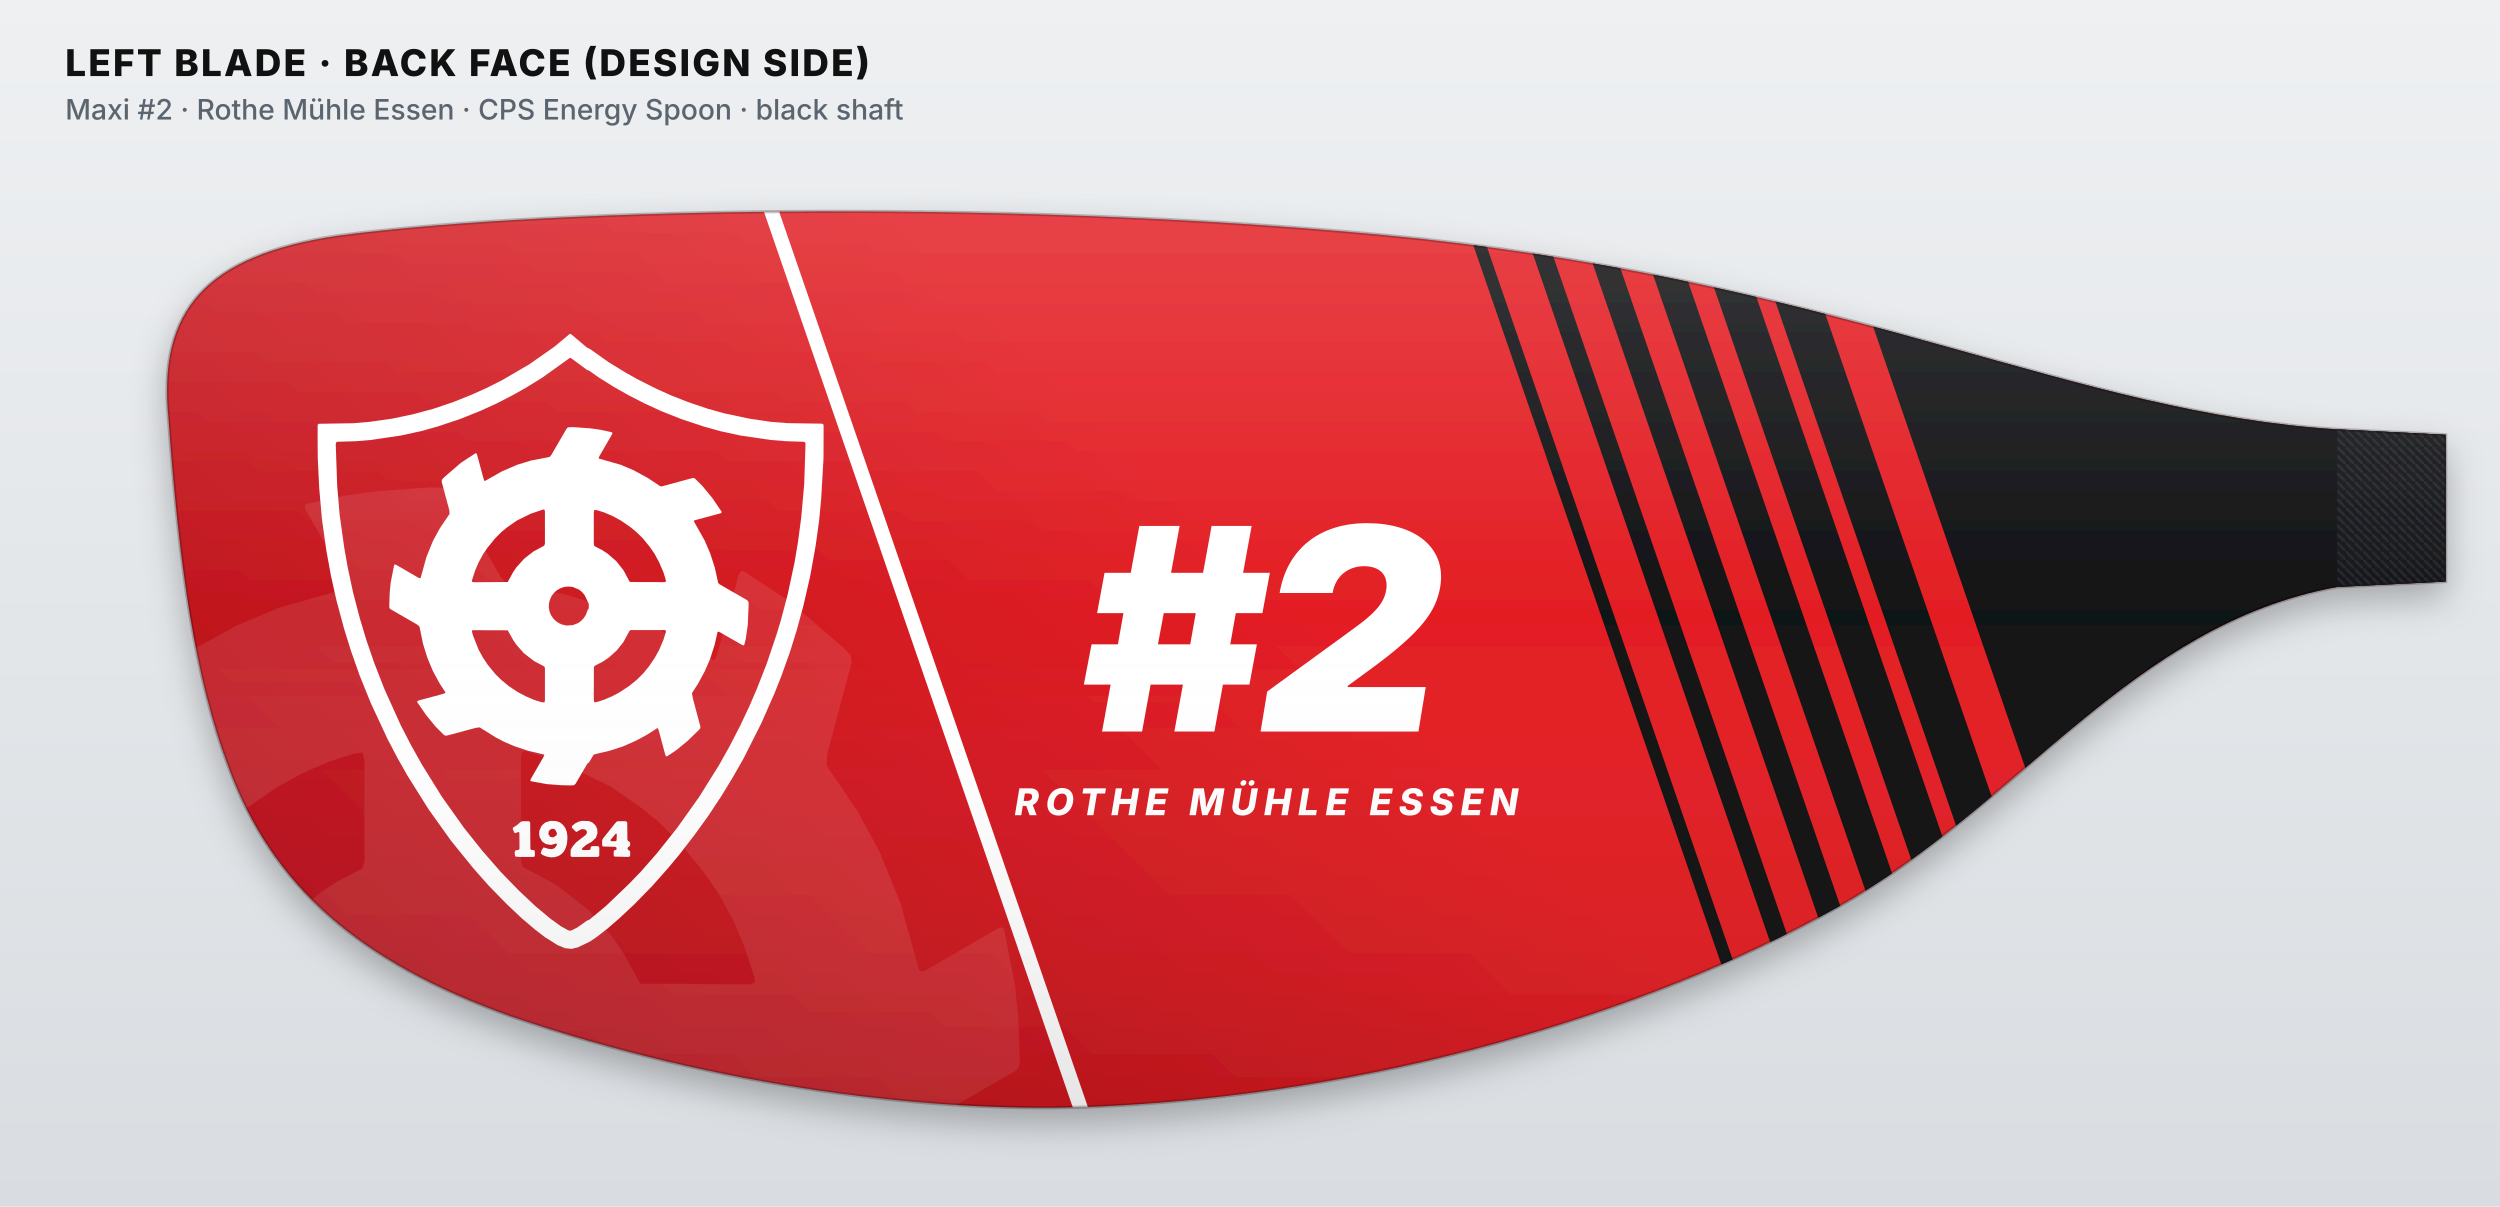
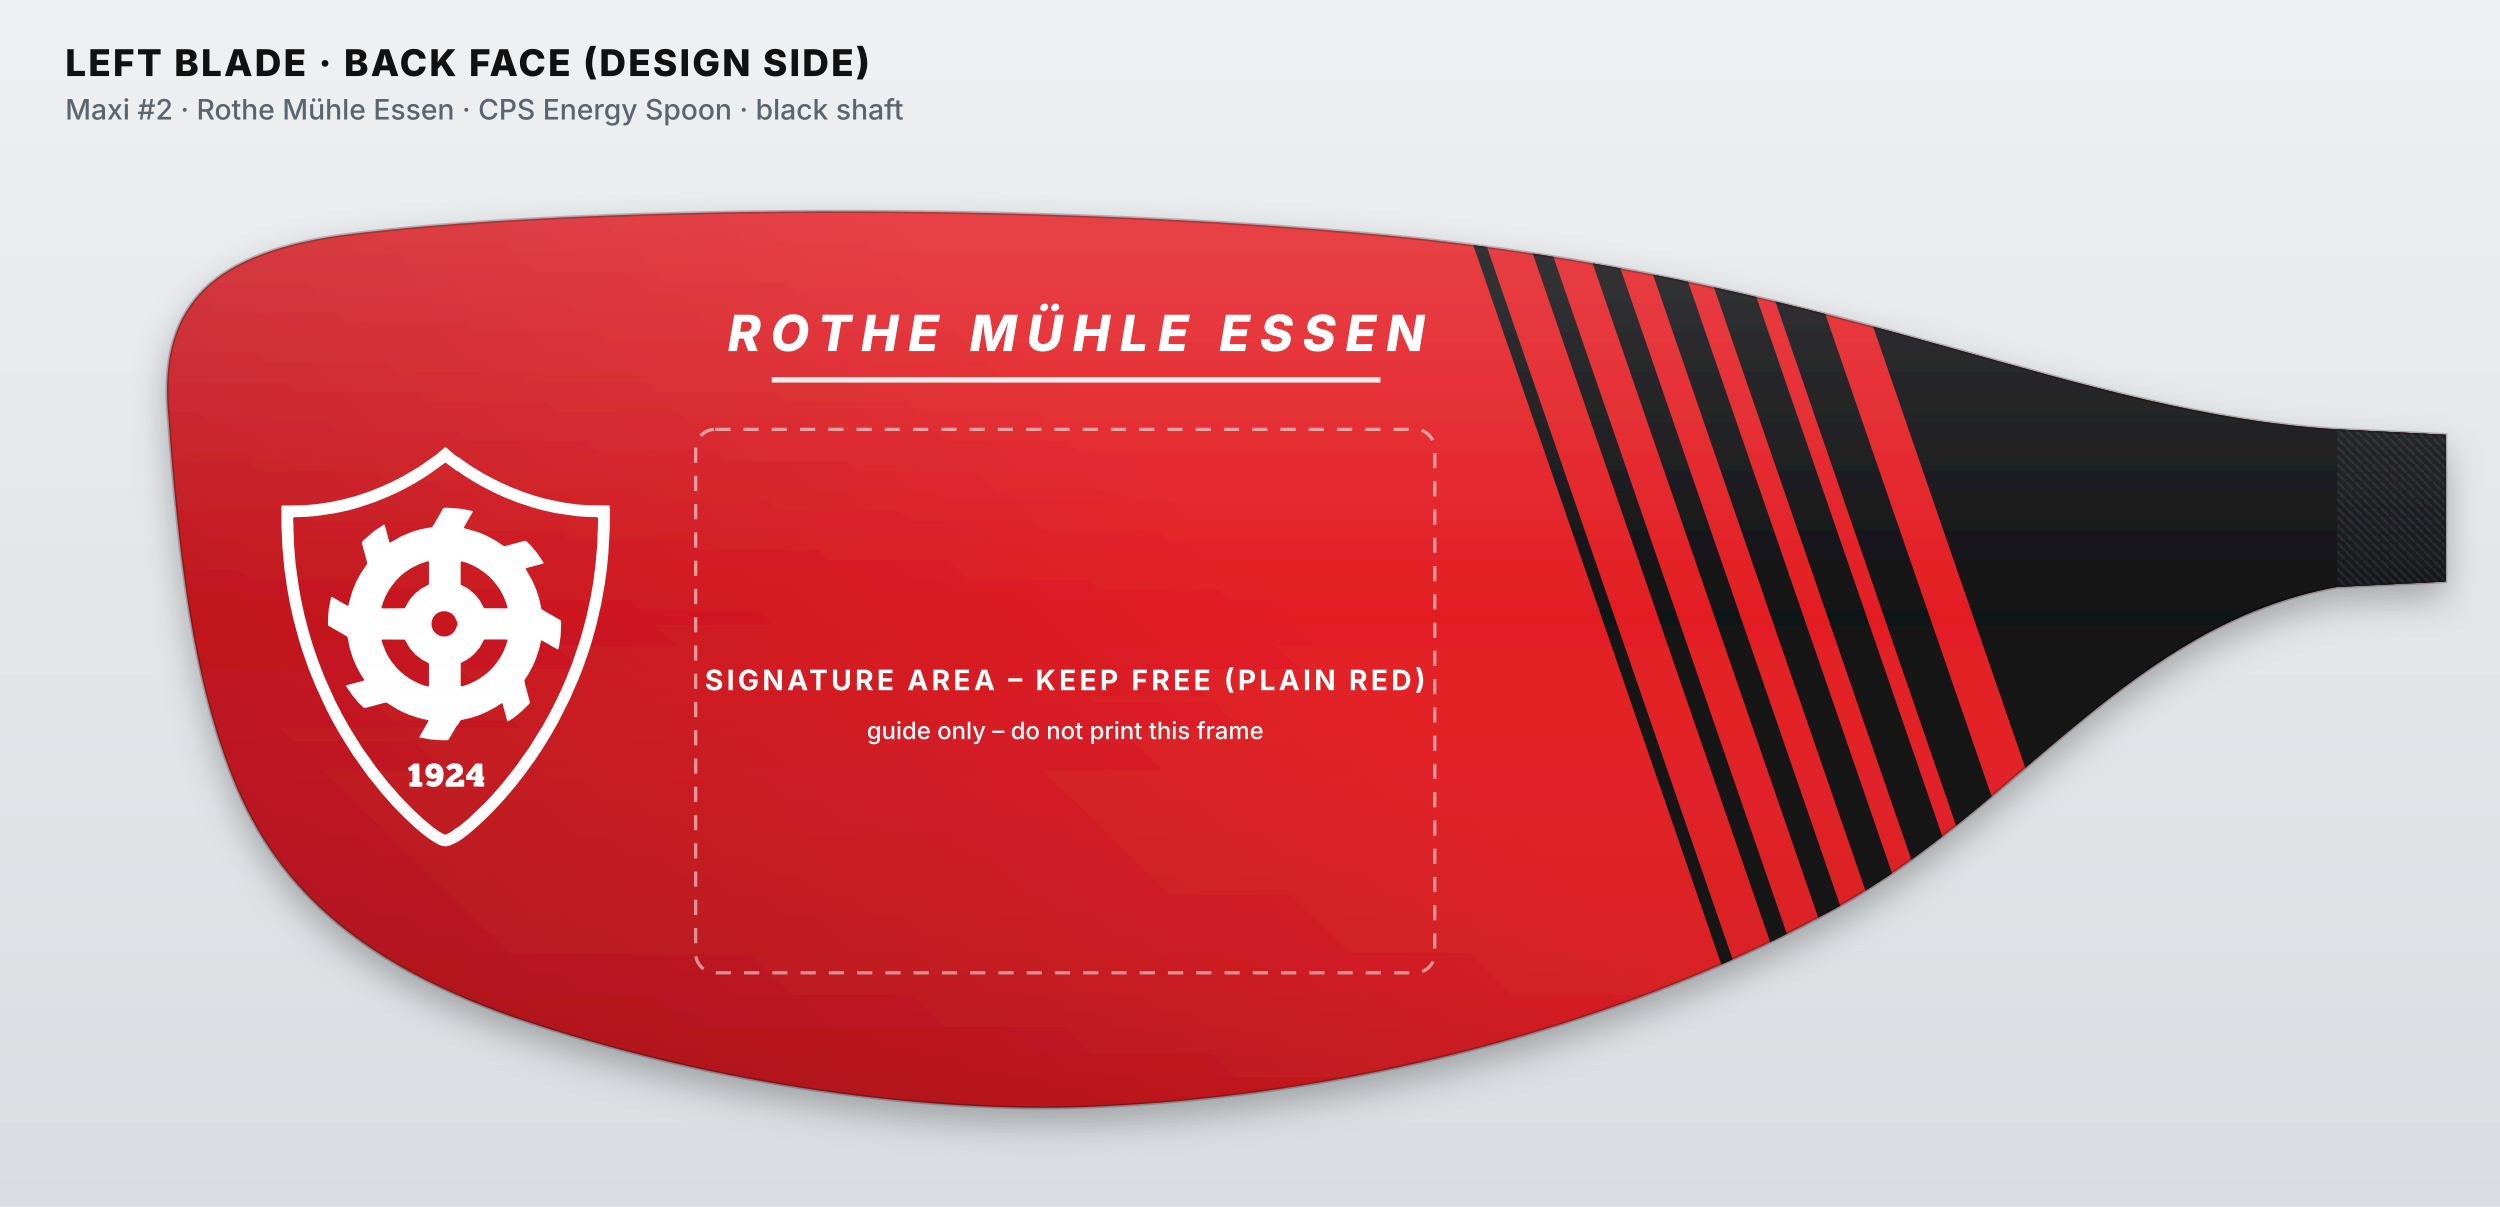
<svg xmlns="http://www.w3.org/2000/svg" width="2300" height="1110" viewBox="0 0 2300 1110">
  <defs>
    <linearGradient id="redG" x1="0" y1="0" x2="1" y2="0.35">
      <stop offset="0" stop-color="#E31E24" />
      <stop offset="0.55" stop-color="#E31E24" />
      <stop offset="1" stop-color="#B5121B" />
    </linearGradient>
    <linearGradient id="gloss" x1="0" y1="0" x2="0" y2="1">
      <stop offset="0" stop-color="#fff" stop-opacity="0.16" />
      <stop offset="0.45" stop-color="#fff" stop-opacity="0" />
      <stop offset="1" stop-color="#000" stop-opacity="0.10" />
    </linearGradient>
    <linearGradient id="bgG" x1="0" y1="0" x2="0" y2="1">
      <stop offset="0" stop-color="#EEF0F2" />
      <stop offset="1" stop-color="#D9DDE1" />
    </linearGradient>
    <linearGradient id="tube" x1="0" y1="0" x2="0" y2="1">
      <stop offset="0" stop-color="#fff" stop-opacity="0.35" />
      <stop offset="0.35" stop-color="#fff" stop-opacity="0" />
      <stop offset="1" stop-color="#000" stop-opacity="0.28" />
    </linearGradient>
    <pattern id="carbon" width="8" height="8" patternUnits="userSpaceOnUse">
      <rect width="8" height="8" fill="#141518" />
      <path d="M0 8L8 0" stroke="#24262b" stroke-width="2.4" />
    </pattern>
    <filter id="sh" x="-10%" y="-20%" width="120%" height="150%">
      <feDropShadow dx="0" dy="14" stdDeviation="16" flood-color="#000" flood-opacity="0.28" />
    </filter>
    <clipPath id="bladeClip">
      <path d="M-140 205 L-40 200 C200 185 400 70 800 25 C1150 -12 1600 -5 1800 22 C1920 40 1965 90 1955 190 C1945 330 1930 430 1900 510 C1860 620 1780 690 1640 740 C1450 805 1250 830 1100 823 C850 812 600 740 420 640 C250 545 150 380 -40 345 L-140 340 Z" />
    </clipPath>
  </defs>
  <rect width="2300" height="1110" fill="url(#bgG)" />
  <text x="60" y="70" font-family="Inter, 'Inter Display', Arial, sans-serif" font-weight="800" font-style="normal" font-size="34" fill="#111" text-anchor="start" letter-spacing="2">LEFT BLADE · BACK FACE (DESIGN SIDE)</text>
  <text x="60" y="110" font-family="Inter, 'Inter Display', Arial, sans-serif" font-weight="500" font-style="normal" font-size="26" fill="#5b6570" text-anchor="start" letter-spacing="0">Maxi #2 · Rothe Mühle Essen · CPS Energy Spoon · black shaft</text>
  <g transform="translate(0 110)">
    <g transform="translate(155 85)">
      <g filter="url(#sh)">
        <g transform="translate(1955 0) scale(-1 1) ">
          <g clip-path="url(#bladeClip)">
            <rect x="-300" y="-20" width="2600" height="900" fill="url(#redG)" />
-             <path d="M227.1 86.3L232.0 86.1L247.3 87.2L256.0 88.4L266.7 90.7L267.3 91.3L267.1 92.3L255.7 112.0L254.9 113.7L255.0 114.4L274.7 120.0L286.5 125.0L299.3 132.0L310.3 139.3L311.7 139.5L339.3 132.0L341.0 132.0L342.0 132.8L348.2 139.0L357.3 150.0L365.6 162.3L365.4 163.3L364.7 163.7L341.3 170.0L340.5 170.7L350.4 188.3L355.3 199.7L359.4 212.3L362.5 226.3L363.7 227.6L388.7 242.0L389.7 243.3L390.0 245.3L389.2 264.0L387.4 276.7L386.0 282.3L385.3 282.7L384.3 282.4L363.3 270.4L362.0 270.5L359.3 282.3L355.2 295.0L350.3 306.3L344.3 317.3L338.9 325.7L339.8 330.7L346.5 355.7L346.4 357.3L345.3 358.7L335.0 368.7L325.0 376.9L316.3 382.7L315.4 382.3L314.9 381.3L309.1 359.7L308.3 357.5L307.7 357.2L298.0 363.4L288.3 368.6L277.0 373.6L264.7 377.6L251.3 380.7L250.0 381.7L246.3 388.0L244.7 389.2L234.1 407.3L232.7 408.6L230.0 408.8L221.0 408.6L208.0 407.6L193.8 405.0L193.4 404.3L193.6 403.3L205.3 383.0L205.9 381.7L205.7 381.0L191.7 377.7L179.3 373.6L169.7 369.5L162.3 365.6L147.7 356.5L144.0 357.0L118.7 363.8L116.7 364.0L115.2 363.0L107.9 355.7L99.7 345.7L91.4 333.7L91.7 332.9L92.7 332.3L114.3 326.5L116.5 325.7L116.9 325.0L111.7 317.0L105.7 306.0L100.7 294.1L96.7 281.3L93.5 265.7L91.7 264.1L67.3 250.0L66.5 249.0L66.3 247.7L66.7 235.0L67.6 226.0L70.7 210.3L71.3 209.8L72.3 210.0L92.3 221.6L93.7 222.2L94.5 222.0L99.8 203.0L105.6 188.7L111.8 177.3L120.6 164.3L120.4 161.0L113.5 135.3L113.8 133.3L116.0 131.0L131.0 118.1L144.0 109.6L144.7 109.7L145.3 110.6L150.8 131.0L151.7 134.0L152.3 134.7L167.7 126.0L181.3 120.1L194.3 116.1L210.7 113.0L212.3 111.1L225.7 88.0ZM205.0 160.3L193.7 164.1L181.3 170.2L172.5 176.3L167.6 180.3L161.7 186.2L154.7 194.8L150.7 200.7L146.7 208.1L143.7 215.1L140.7 224.3L140.8 225.3L142.0 225.8L173.0 225.6L177.7 217.0L180.7 212.5L187.7 204.7L196.3 198.0L206.0 192.8L206.5 190.7L206.5 162.0L206.0 160.3ZM251.0 160.6L250.5 163.0L250.5 191.3L251.0 193.2L258.3 197.0L263.0 200.1L271.0 207.1L277.3 215.1L282.6 225.0L283.3 225.6L315.0 225.7L315.5 224.3L313.3 217.0L309.3 207.7L305.3 200.3L301.2 194.3L294.7 186.3L289.0 180.7L283.7 176.3L275.0 170.3L267.7 166.3L260.0 163.0L253.7 161.0ZM224.0 230.0L220.7 231.1L217.3 233.0L214.7 235.3L212.6 238.0L210.8 242.0L210.1 245.3L210.0 248.3L210.6 252.0L211.9 255.3L213.9 258.3L216.2 260.7L219.0 262.6L221.7 263.8L225.7 264.8L231.7 264.4L236.3 262.6L239.0 260.7L241.3 258.3L243.3 255.3L244.9 251.0L246.0 249.3L246.0 245.3L242.2 237.3L239.6 234.3L237.0 232.3L231.3 230.0L228.0 229.7ZM141.3 269.0L140.7 270.0L141.7 273.7L146.7 286.4L150.7 293.7L154.9 300.0L162.0 308.7L167.0 313.6L174.0 319.4L181.7 324.5L189.0 328.4L196.3 331.6L203.3 333.8L206.0 334.1L206.5 332.3L206.5 303.3L206.0 301.7L196.7 296.8L187.5 289.7L180.7 282.0L177.7 277.5L173.0 269.1ZM283.7 268.9L282.6 269.7L277.2 279.7L271.0 287.4L264.0 293.7L258.3 297.5L251.3 301.1L250.6 302.3L250.5 332.0L251.0 333.9L253.3 333.7L260.0 331.5L267.0 328.5L273.3 325.2L282.3 319.3L289.2 313.7L295.2 307.7L300.4 301.3L305.3 294.1L309.3 286.9L313.1 278.0L315.4 270.7L315.4 269.3L314.0 268.9Z" fill="#FFFFFF" fill-rule="evenodd" opacity="0.09" transform="translate(954.9091 -28.36364) scale(3.272727)" />
            <path d="M-300 -20 L430 -20 L130 850 L-300 850 Z" fill="#111214" />
            <path d="M470 -20 L512 -20 L212 850 L170 850 Z" fill="#111214" />
            <path d="M528 -20 L564 -20 L264 850 L228 850 Z" fill="#111214" />
            <path d="M586 -20 L616 -20 L316 850 L286 850 Z" fill="#111214" />
            <path d="M644 -20 L668 -20 L368 850 L344 850 Z" fill="#111214" />
            <path d="M702 -20 L720 -20 L420 850 L402 850 Z" fill="#111214" />
            <path d="M760 -20 L772 -20 L472 850 L460 850 Z" fill="#111214" />
-             <path d="M1400 -20 L1414 -20 L1114 850 L1100 850 Z" fill="#FFFFFF" />
            <rect x="-140" y="190" width="100" height="165" fill="url(#carbon)" />
          </g>
        </g>
        <g transform="">
          <g transform="">
-             <path d="M229.0 2.0L230.3 2.6L244.3 14.4L247.3 15.9L264.0 27.7L280.0 37.5L291.0 43.6L307.0 51.6L320.3 57.6L335.3 63.5L353.0 69.5L367.7 73.6L390.7 78.5L410.3 81.4L425.0 82.5L456.3 83.0L457.3 83.7L457.5 85.3L457.4 114.0L455.3 150.7L453.4 170.7L450.3 193.0L445.3 220.8L439.3 246.9L433.3 268.9L427.3 288.3L419.3 310.7L413.2 326.0L401.3 353.0L385.3 384.7L375.3 402.2L365.2 418.7L353.3 436.7L341.3 453.3L327.4 471.3L317.3 483.4L303.2 499.3L287.0 515.9L273.3 528.7L263.0 537.6L253.0 545.4L246.7 549.6L236.0 554.7L230.4 556.0L224.7 555.4L218.0 552.7L206.7 545.6L197.7 538.7L185.9 528.7L172.1 515.7L155.8 499.0L142.0 483.4L122.0 458.7L101.7 430.3L82.7 400.0L73.8 384.3L64.7 366.9L49.7 334.7L39.7 310.0L31.7 287.3L25.7 268.0L18.7 242.0L13.8 220.0L9.7 197.7L5.7 169.3L3.2 141.0L1.9 113.7L1.8 99.7L1.8 85.0L2.0 83.7L2.7 83.1L34.0 82.6L49.0 81.3L69.3 78.4L87.7 74.5L106.0 69.6L124.0 63.5L139.3 57.4L154.3 50.7L168.3 43.6L192.3 29.6L215.0 13.7ZM229.0 23.7L204.3 41.4L189.3 50.7L177.3 57.4L163.2 64.7L148.3 71.5L130.3 78.7L109.7 85.6L95.0 89.7L76.6 93.7L49.3 97.7L36.0 98.8L19.3 99.3L18.4 100.0L18.1 101.7L19.4 139.0L21.6 165.0L25.8 195.0L28.8 212.0L33.7 235.0L39.8 258.3L45.8 278.3L52.7 298.3L61.8 321.7L76.7 354.7L85.8 372.3L95.7 390.0L113.7 419.0L133.7 447.1L149.8 467.3L166.7 486.7L182.8 503.3L198.0 517.6L211.3 528.7L220.7 535.5L227.7 539.4L230.0 539.6L235.7 536.7L244.3 530.6L246.7 529.6L261.3 517.5L282.3 497.4L293.0 486.3L307.3 470.0L325.4 447.3L345.3 419.3L363.3 390.5L373.1 373.0L382.3 355.1L390.3 338.2L397.3 322.0L406.3 299.0L415.3 272.3L419.2 259.3L425.3 236.1L431.3 208.0L434.4 189.7L437.3 167.7L440.0 137.7L441.2 101.3L441.0 100.0L439.7 99.3L424.0 98.8L410.0 97.7L382.7 93.7L364.3 89.7L349.7 85.6L328.9 78.7L311.3 71.7L296.1 64.7L282.0 57.5L268.3 49.7L255.0 41.4L246.7 35.5L244.3 34.5L230.1 24.0ZM227.1 86.3L232.0 86.1L247.3 87.2L256.0 88.4L266.7 90.7L267.3 91.3L267.1 92.3L255.7 112.0L254.9 113.7L255.0 114.4L274.7 120.0L286.5 125.0L299.3 132.0L310.3 139.3L311.7 139.5L339.3 132.0L341.0 132.0L342.0 132.8L348.2 139.0L357.3 150.0L365.6 162.3L365.4 163.3L364.7 163.7L341.3 170.0L340.5 170.7L350.4 188.3L355.3 199.7L359.4 212.3L362.5 226.3L363.7 227.6L388.7 242.0L389.7 243.3L390.0 245.3L389.2 264.0L387.4 276.7L386.0 282.3L385.3 282.7L384.3 282.4L363.3 270.4L362.0 270.5L359.3 282.3L355.2 295.0L350.3 306.3L344.3 317.3L338.9 325.7L339.8 330.7L346.5 355.7L346.4 357.3L345.3 358.7L335.0 368.7L325.0 376.9L316.3 382.7L315.4 382.3L314.9 381.3L309.1 359.7L308.3 357.5L307.7 357.2L298.0 363.4L288.3 368.6L277.0 373.6L264.7 377.6L251.3 380.7L250.0 381.7L246.3 388.0L244.7 389.2L234.1 407.3L232.7 408.6L230.0 408.8L221.0 408.6L208.0 407.6L193.8 405.0L193.4 404.3L193.6 403.3L205.3 383.0L205.9 381.7L205.7 381.0L191.7 377.7L179.3 373.6L169.7 369.5L162.3 365.6L147.7 356.5L144.0 357.0L118.7 363.8L116.7 364.0L115.2 363.0L107.9 355.7L99.7 345.7L91.4 333.7L91.7 332.9L92.7 332.3L114.3 326.5L116.5 325.7L116.9 325.0L111.7 317.0L105.7 306.0L100.7 294.1L96.7 281.3L93.5 265.7L91.7 264.1L67.3 250.0L66.5 249.0L66.3 247.7L66.7 235.0L67.6 226.0L70.7 210.3L71.3 209.8L72.3 210.0L92.3 221.6L93.7 222.2L94.5 222.0L99.8 203.0L105.6 188.7L111.8 177.3L120.6 164.3L120.4 161.0L113.5 135.3L113.8 133.3L116.0 131.0L131.0 118.1L144.0 109.6L144.7 109.7L145.3 110.6L150.8 131.0L151.7 134.0L152.3 134.7L167.7 126.0L181.3 120.1L194.3 116.1L210.7 113.0L212.3 111.1L225.7 88.0ZM205.0 160.3L193.7 164.1L181.3 170.2L172.5 176.3L167.6 180.3L161.7 186.2L154.7 194.8L150.7 200.7L146.7 208.1L143.7 215.1L140.7 224.3L140.8 225.3L142.0 225.8L173.0 225.6L177.7 217.0L180.7 212.5L187.7 204.7L196.3 198.0L206.0 192.8L206.5 190.7L206.5 162.0L206.0 160.3ZM251.0 160.6L250.5 163.0L250.5 191.3L251.0 193.2L258.3 197.0L263.0 200.1L271.0 207.1L277.3 215.1L282.6 225.0L283.3 225.6L315.0 225.7L315.5 224.3L313.3 217.0L309.3 207.7L305.3 200.3L301.2 194.3L294.7 186.3L289.0 180.7L283.7 176.3L275.0 170.3L267.7 166.3L260.0 163.0L253.7 161.0ZM224.0 230.0L220.7 231.1L217.3 233.0L214.7 235.3L212.6 238.0L210.8 242.0L210.1 245.3L210.0 248.3L210.6 252.0L211.9 255.3L213.9 258.3L216.2 260.7L219.0 262.6L221.7 263.8L225.7 264.8L231.7 264.4L236.3 262.6L239.0 260.7L241.3 258.3L243.3 255.3L244.9 251.0L246.0 249.3L246.0 245.3L242.2 237.3L239.6 234.3L237.0 232.3L231.3 230.0L228.0 229.7ZM141.3 269.0L140.7 270.0L141.7 273.7L146.7 286.4L150.7 293.7L154.9 300.0L162.0 308.7L167.0 313.6L174.0 319.4L181.7 324.5L189.0 328.4L196.3 331.6L203.3 333.8L206.0 334.1L206.5 332.3L206.5 303.3L206.0 301.7L196.7 296.8L187.5 289.7L180.7 282.0L177.7 277.5L173.0 269.1ZM283.7 268.9L282.6 269.7L277.2 279.7L271.0 287.4L264.0 293.7L258.3 297.5L251.3 301.1L250.6 302.3L250.5 332.0L251.0 333.9L253.3 333.7L260.0 331.5L267.0 328.5L273.3 325.2L282.3 319.3L289.2 313.7L295.2 307.7L300.4 301.3L305.3 294.1L309.3 286.9L313.1 278.0L315.4 270.7L315.4 269.3L314.0 268.9ZM211.6 440.7L216.7 440.9L220.0 442.1L222.8 444.3L225.0 447.4L226.3 451.0L226.8 455.3L226.4 461.0L225.4 464.7L223.8 468.0L221.7 470.4L218.7 472.4L215.3 473.4L211.7 473.6L207.7 472.8L204.3 471.4L202.7 470.0L203.6 467.0L205.3 464.6L209.7 465.9L212.7 466.2L215.2 465.3L217.1 462.7L217.3 461.7L216.7 461.1L212.0 462.4L207.3 461.6L204.0 459.3L201.7 455.3L201.3 452.3L201.5 449.7L203.2 445.7L204.7 443.9L207.0 442.1ZM240.0 440.7L246.0 440.9L249.0 442.0L252.0 444.7L253.6 448.0L253.8 452.0L252.4 456.0L248.7 459.5L243.7 462.3L240.2 465.3L239.7 466.3L240.7 467.0L246.7 466.9L247.5 466.3L247.8 464.3L248.7 463.5L254.7 463.5L255.5 465.0L255.4 472.3L254.3 473.2L246.0 473.2L231.0 473.2L230.0 472.8L229.6 472.0L229.7 466.7L231.7 463.4L234.7 460.0L243.0 453.6L244.3 451.7L244.1 449.7L242.3 448.3L239.3 448.2L234.7 450.8L230.6 446.7L231.0 445.2L234.0 442.8L237.3 441.3ZM186.4 441.0L192.0 441.0L193.2 442.0L193.4 466.0L194.0 466.8L196.7 467.1L197.3 467.7L197.5 471.7L197.2 472.7L196.3 473.2L183.3 473.2L179.7 472.8L179.2 469.7L179.7 467.4L182.7 466.9L183.6 466.0L183.5 451.3L182.7 450.7L180.0 451.7L179.0 451.4L177.4 447.7L178.0 446.7L181.6 444.3L184.7 441.6ZM272.5 441.0L279.3 441.0L280.6 442.0L280.8 457.7L281.2 458.7L283.0 459.8L283.3 461.3L283.1 463.3L281.3 464.5L280.9 465.7L281.3 466.7L283.2 468.0L283.3 471.7L283.0 472.7L281.7 473.2L269.0 472.9L268.4 471.7L268.4 468.3L269.0 467.3L271.0 466.5L270.9 464.7L269.7 464.1L258.7 463.8L258.0 462.7L258.0 458.3L258.7 456.7L269.9 442.7L271.3 441.3ZM212.7 447.9L211.2 448.7L210.0 450.0L209.6 452.7L211.3 455.2L214.0 455.6L217.0 453.7L217.3 451.7L215.7 448.6L214.3 447.9ZM270.3 452.2L265.7 457.7L265.6 458.7L266.3 459.0L269.7 459.1L271.0 458.5L271.2 453.0L271.0 452.3Z" fill="#FFFFFF" fill-rule="evenodd" transform="translate(135.3943 110) scale(1.021505)" />
-             <text x="1005" y="478" font-family="Inter, 'Inter Display', Arial, sans-serif" font-weight="900" font-style="italic" font-size="260" fill="#FFFFFF" text-anchor="middle" letter-spacing="-6">#2</text>
-             <text x="1010" y="555" font-family="Inter, 'Inter Display', Arial, sans-serif" font-weight="800" font-style="italic" font-size="34" fill="#FFFFFF" text-anchor="middle" letter-spacing="6">ROTHE MÜHLE ESSEN</text>
+             <path d="M229.0 2.0L230.3 2.6L244.3 14.4L247.3 15.9L264.0 27.7L280.0 37.5L291.0 43.6L307.0 51.6L320.3 57.6L335.3 63.5L353.0 69.5L367.7 73.6L390.7 78.5L410.3 81.4L425.0 82.5L456.3 83.0L457.3 83.7L457.5 85.3L457.4 114.0L455.3 150.7L453.4 170.7L450.3 193.0L445.3 220.8L439.3 246.9L433.3 268.9L427.3 288.3L419.3 310.7L413.2 326.0L401.3 353.0L385.3 384.7L375.3 402.2L365.2 418.7L353.3 436.7L341.3 453.3L327.4 471.3L317.3 483.4L303.2 499.3L287.0 515.9L273.3 528.7L263.0 537.6L253.0 545.4L246.7 549.6L236.0 554.7L230.4 556.0L224.7 555.4L218.0 552.7L206.7 545.6L197.7 538.7L185.9 528.7L172.1 515.7L155.8 499.0L142.0 483.4L122.0 458.7L101.7 430.3L82.7 400.0L73.8 384.3L64.7 366.9L49.7 334.7L39.7 310.0L31.7 287.3L25.7 268.0L18.7 242.0L13.8 220.0L9.7 197.7L5.7 169.3L3.2 141.0L1.9 113.7L1.8 99.7L1.8 85.0L2.0 83.7L2.7 83.1L34.0 82.6L49.0 81.3L69.3 78.4L87.7 74.5L106.0 69.6L124.0 63.5L139.3 57.4L154.3 50.7L168.3 43.6L192.3 29.6L215.0 13.7ZM229.0 23.7L204.3 41.4L189.3 50.7L177.3 57.4L163.2 64.7L148.3 71.5L130.3 78.7L109.7 85.6L95.0 89.7L76.6 93.7L49.3 97.7L36.0 98.8L19.3 99.3L18.4 100.0L18.1 101.7L19.4 139.0L21.6 165.0L25.8 195.0L28.8 212.0L33.7 235.0L39.8 258.3L45.8 278.3L52.7 298.3L61.8 321.7L76.7 354.7L85.8 372.3L95.7 390.0L113.7 419.0L133.7 447.1L149.8 467.3L166.7 486.7L182.8 503.3L198.0 517.6L211.3 528.7L220.7 535.5L227.7 539.4L230.0 539.6L235.7 536.7L244.3 530.6L246.7 529.6L261.3 517.5L282.3 497.4L293.0 486.3L307.3 470.0L325.4 447.3L345.3 419.3L363.3 390.5L373.1 373.0L382.3 355.1L390.3 338.2L397.3 322.0L406.3 299.0L415.3 272.3L419.2 259.3L425.3 236.1L431.3 208.0L434.4 189.7L437.3 167.7L440.0 137.7L441.2 101.3L441.0 100.0L439.7 99.3L424.0 98.8L410.0 97.7L382.7 93.7L364.3 89.7L349.7 85.6L328.9 78.7L311.3 71.7L296.1 64.7L282.0 57.5L268.3 49.7L255.0 41.4L246.7 35.5L244.3 34.5L230.1 24.0ZM227.1 86.3L232.0 86.1L247.3 87.2L256.0 88.4L266.7 90.7L267.3 91.3L267.1 92.3L255.7 112.0L254.9 113.7L255.0 114.4L274.7 120.0L286.5 125.0L299.3 132.0L310.3 139.3L311.7 139.5L339.3 132.0L341.0 132.0L342.0 132.8L348.2 139.0L357.3 150.0L365.6 162.3L365.4 163.3L364.7 163.7L341.3 170.0L340.5 170.7L350.4 188.3L355.3 199.7L359.4 212.3L362.5 226.3L363.7 227.6L388.7 242.0L389.7 243.3L390.0 245.3L389.2 264.0L387.4 276.7L386.0 282.3L385.3 282.7L384.3 282.4L363.3 270.4L362.0 270.5L359.3 282.3L355.2 295.0L350.3 306.3L344.3 317.3L338.9 325.7L339.8 330.7L346.5 355.7L346.4 357.3L345.3 358.7L335.0 368.7L325.0 376.9L316.3 382.7L315.4 382.3L314.9 381.3L309.1 359.7L308.3 357.5L307.7 357.2L298.0 363.4L288.3 368.6L277.0 373.6L264.7 377.6L251.3 380.7L250.0 381.7L246.3 388.0L244.7 389.2L234.1 407.3L232.7 408.6L230.0 408.8L221.0 408.6L208.0 407.6L193.8 405.0L193.4 404.3L193.6 403.3L205.3 383.0L205.9 381.7L205.7 381.0L191.7 377.7L179.3 373.6L169.7 369.5L162.3 365.6L147.7 356.5L144.0 357.0L118.7 363.8L116.7 364.0L115.2 363.0L107.9 355.7L99.7 345.7L91.4 333.7L91.7 332.9L92.7 332.3L114.3 326.5L116.5 325.7L116.9 325.0L111.7 317.0L105.7 306.0L100.7 294.1L96.7 281.3L93.5 265.7L91.7 264.1L67.3 250.0L66.5 249.0L66.3 247.7L66.7 235.0L67.6 226.0L70.7 210.3L71.3 209.8L72.3 210.0L92.3 221.6L93.7 222.2L94.5 222.0L99.8 203.0L105.6 188.7L111.8 177.3L120.6 164.3L120.4 161.0L113.5 135.3L113.8 133.3L116.0 131.0L131.0 118.1L144.0 109.6L144.7 109.7L145.3 110.6L150.8 131.0L151.7 134.0L152.3 134.7L167.7 126.0L181.3 120.1L194.3 116.1L210.7 113.0L212.3 111.1L225.7 88.0ZM205.0 160.3L193.7 164.1L181.3 170.2L172.5 176.3L167.6 180.3L161.7 186.2L154.7 194.8L150.7 200.7L146.7 208.1L143.7 215.1L140.7 224.3L140.8 225.3L142.0 225.8L173.0 225.6L177.7 217.0L180.7 212.5L187.7 204.7L196.3 198.0L206.0 192.8L206.5 190.7L206.5 162.0L206.0 160.3ZM251.0 160.6L250.5 163.0L250.5 191.3L251.0 193.2L258.3 197.0L263.0 200.1L271.0 207.1L277.3 215.1L282.6 225.0L283.3 225.6L315.0 225.7L315.5 224.3L313.3 217.0L309.3 207.7L305.3 200.3L301.2 194.3L294.7 186.3L289.0 180.7L283.7 176.3L275.0 170.3L267.7 166.3L260.0 163.0L253.7 161.0ZM224.0 230.0L220.7 231.1L217.3 233.0L214.7 235.3L212.6 238.0L210.8 242.0L210.1 245.3L210.0 248.3L210.6 252.0L211.9 255.3L213.9 258.3L216.2 260.7L219.0 262.6L221.7 263.8L225.7 264.8L231.7 264.4L236.3 262.6L239.0 260.7L241.3 258.3L243.3 255.3L244.9 251.0L246.0 249.3L246.0 245.3L242.2 237.3L239.6 234.3L237.0 232.3L231.3 230.0L228.0 229.7ZM141.3 269.0L140.7 270.0L141.7 273.7L146.7 286.4L150.7 293.7L154.9 300.0L162.0 308.7L167.0 313.6L174.0 319.4L181.7 324.5L189.0 328.4L196.3 331.6L203.3 333.8L206.0 334.1L206.5 332.3L206.5 303.3L206.0 301.7L196.7 296.8L187.5 289.7L180.7 282.0L177.7 277.5L173.0 269.1ZM283.7 268.9L282.6 269.7L277.2 279.7L271.0 287.4L264.0 293.7L258.3 297.5L251.3 301.1L250.6 302.3L250.5 332.0L251.0 333.9L253.3 333.7L260.0 331.5L267.0 328.5L273.3 325.2L282.3 319.3L289.2 313.7L295.2 307.7L300.4 301.3L305.3 294.1L309.3 286.9L313.1 278.0L315.4 270.7L315.4 269.3L314.0 268.9ZM211.6 440.7L216.7 440.9L220.0 442.1L222.8 444.3L225.0 447.4L226.3 451.0L226.8 455.3L226.4 461.0L225.4 464.7L223.8 468.0L221.7 470.4L218.7 472.4L215.3 473.4L211.7 473.6L207.7 472.8L204.3 471.4L202.7 470.0L203.6 467.0L205.3 464.6L209.7 465.9L212.7 466.2L215.2 465.3L217.1 462.7L217.3 461.7L216.7 461.1L212.0 462.4L207.3 461.6L204.0 459.3L201.7 455.3L201.3 452.3L201.5 449.7L203.2 445.7L204.7 443.9L207.0 442.1ZM240.0 440.7L246.0 440.9L249.0 442.0L252.0 444.7L253.6 448.0L253.8 452.0L252.4 456.0L248.7 459.5L243.7 462.3L240.2 465.3L239.7 466.3L240.7 467.0L246.7 466.9L247.5 466.3L247.8 464.3L248.7 463.5L254.7 463.5L255.5 465.0L255.4 472.3L254.3 473.2L246.0 473.2L231.0 473.2L230.0 472.8L229.6 472.0L229.7 466.7L231.7 463.4L234.7 460.0L243.0 453.6L244.3 451.7L244.1 449.7L242.3 448.3L239.3 448.2L234.7 450.8L230.6 446.7L231.0 445.2L234.0 442.8L237.3 441.3ZM186.4 441.0L192.0 441.0L193.2 442.0L193.4 466.0L194.0 466.8L196.7 467.1L197.3 467.7L197.5 471.7L197.2 472.7L196.3 473.2L183.3 473.2L179.7 472.8L179.2 469.7L179.7 467.4L182.7 466.9L183.6 466.0L183.5 451.3L182.7 450.7L180.0 451.7L179.0 451.4L177.4 447.7L178.0 446.7L181.6 444.3L184.7 441.6ZM272.5 441.0L279.3 441.0L280.6 442.0L280.8 457.7L281.2 458.7L283.0 459.8L283.3 461.3L283.1 463.3L281.3 464.5L280.9 465.7L281.3 466.7L283.2 468.0L283.3 471.7L283.0 472.7L281.7 473.2L269.0 472.9L268.4 471.7L268.4 468.3L269.0 467.3L271.0 466.5L270.9 464.7L269.7 464.1L258.7 463.8L258.0 462.7L258.0 458.3L258.7 456.7L269.9 442.7L271.3 441.3ZM212.7 447.9L211.2 448.7L210.0 450.0L209.6 452.7L211.3 455.2L214.0 455.6L217.0 453.7L217.3 451.7L215.7 448.6L214.3 447.9ZM270.3 452.2L265.7 457.7L265.6 458.7L266.3 459.0L269.7 459.1L271.0 458.5L271.2 453.0L271.0 452.3Z" fill="#FFFFFF" fill-rule="evenodd" transform="translate(102.7121 215) scale(0.6630824)" />
+             <text x="835" y="128" font-family="Inter, 'Inter Display', Arial, sans-serif" font-weight="800" font-style="italic" font-size="46" fill="#FFFFFF" text-anchor="middle" letter-spacing="9">ROTHE MÜHLE ESSEN</text>
+             <rect x="555" y="152" width="560" height="5" fill="#FFFFFF" opacity="0.9" />
+             <rect x="485" y="200" width="680" height="500" rx="18" fill="none" stroke="#fff" stroke-opacity="0.55" stroke-width="3" stroke-dasharray="14 12" />
+             <text x="825" y="440" font-family="Inter, 'Inter Display', Arial, sans-serif" font-weight="700" font-style="normal" font-size="26" fill="#FFFFFF" text-anchor="middle" letter-spacing="3">SIGNATURE AREA – KEEP FREE (PLAIN RED)</text>
+             <text x="825" y="485" font-family="Inter, 'Inter Display', Arial, sans-serif" font-weight="500" font-style="normal" font-size="22" fill="#FFFFFF" text-anchor="middle" letter-spacing="0">guide only – do not print this frame</text>
          </g>
        </g>
        <g transform="translate(1955 0) scale(-1 1) ">
          <path d="M-140 205 L-40 200 C200 185 400 70 800 25 C1150 -12 1600 -5 1800 22 C1920 40 1965 90 1955 190 C1945 330 1930 430 1900 510 C1860 620 1780 690 1640 740 C1450 805 1250 830 1100 823 C850 812 600 740 420 640 C250 545 150 380 -40 345 L-140 340 Z" fill="url(#gloss)" />
          <path d="M-140 205 L-40 200 C200 185 400 70 800 25 C1150 -12 1600 -5 1800 22 C1920 40 1965 90 1955 190 C1945 330 1930 430 1900 510 C1860 620 1780 690 1640 740 C1450 805 1250 830 1100 823 C850 812 600 740 420 640 C250 545 150 380 -40 345 L-140 340 Z" fill="none" stroke="#000" stroke-opacity="0.22" stroke-width="3" />
        </g>
      </g>
    </g>
  </g>
</svg>
